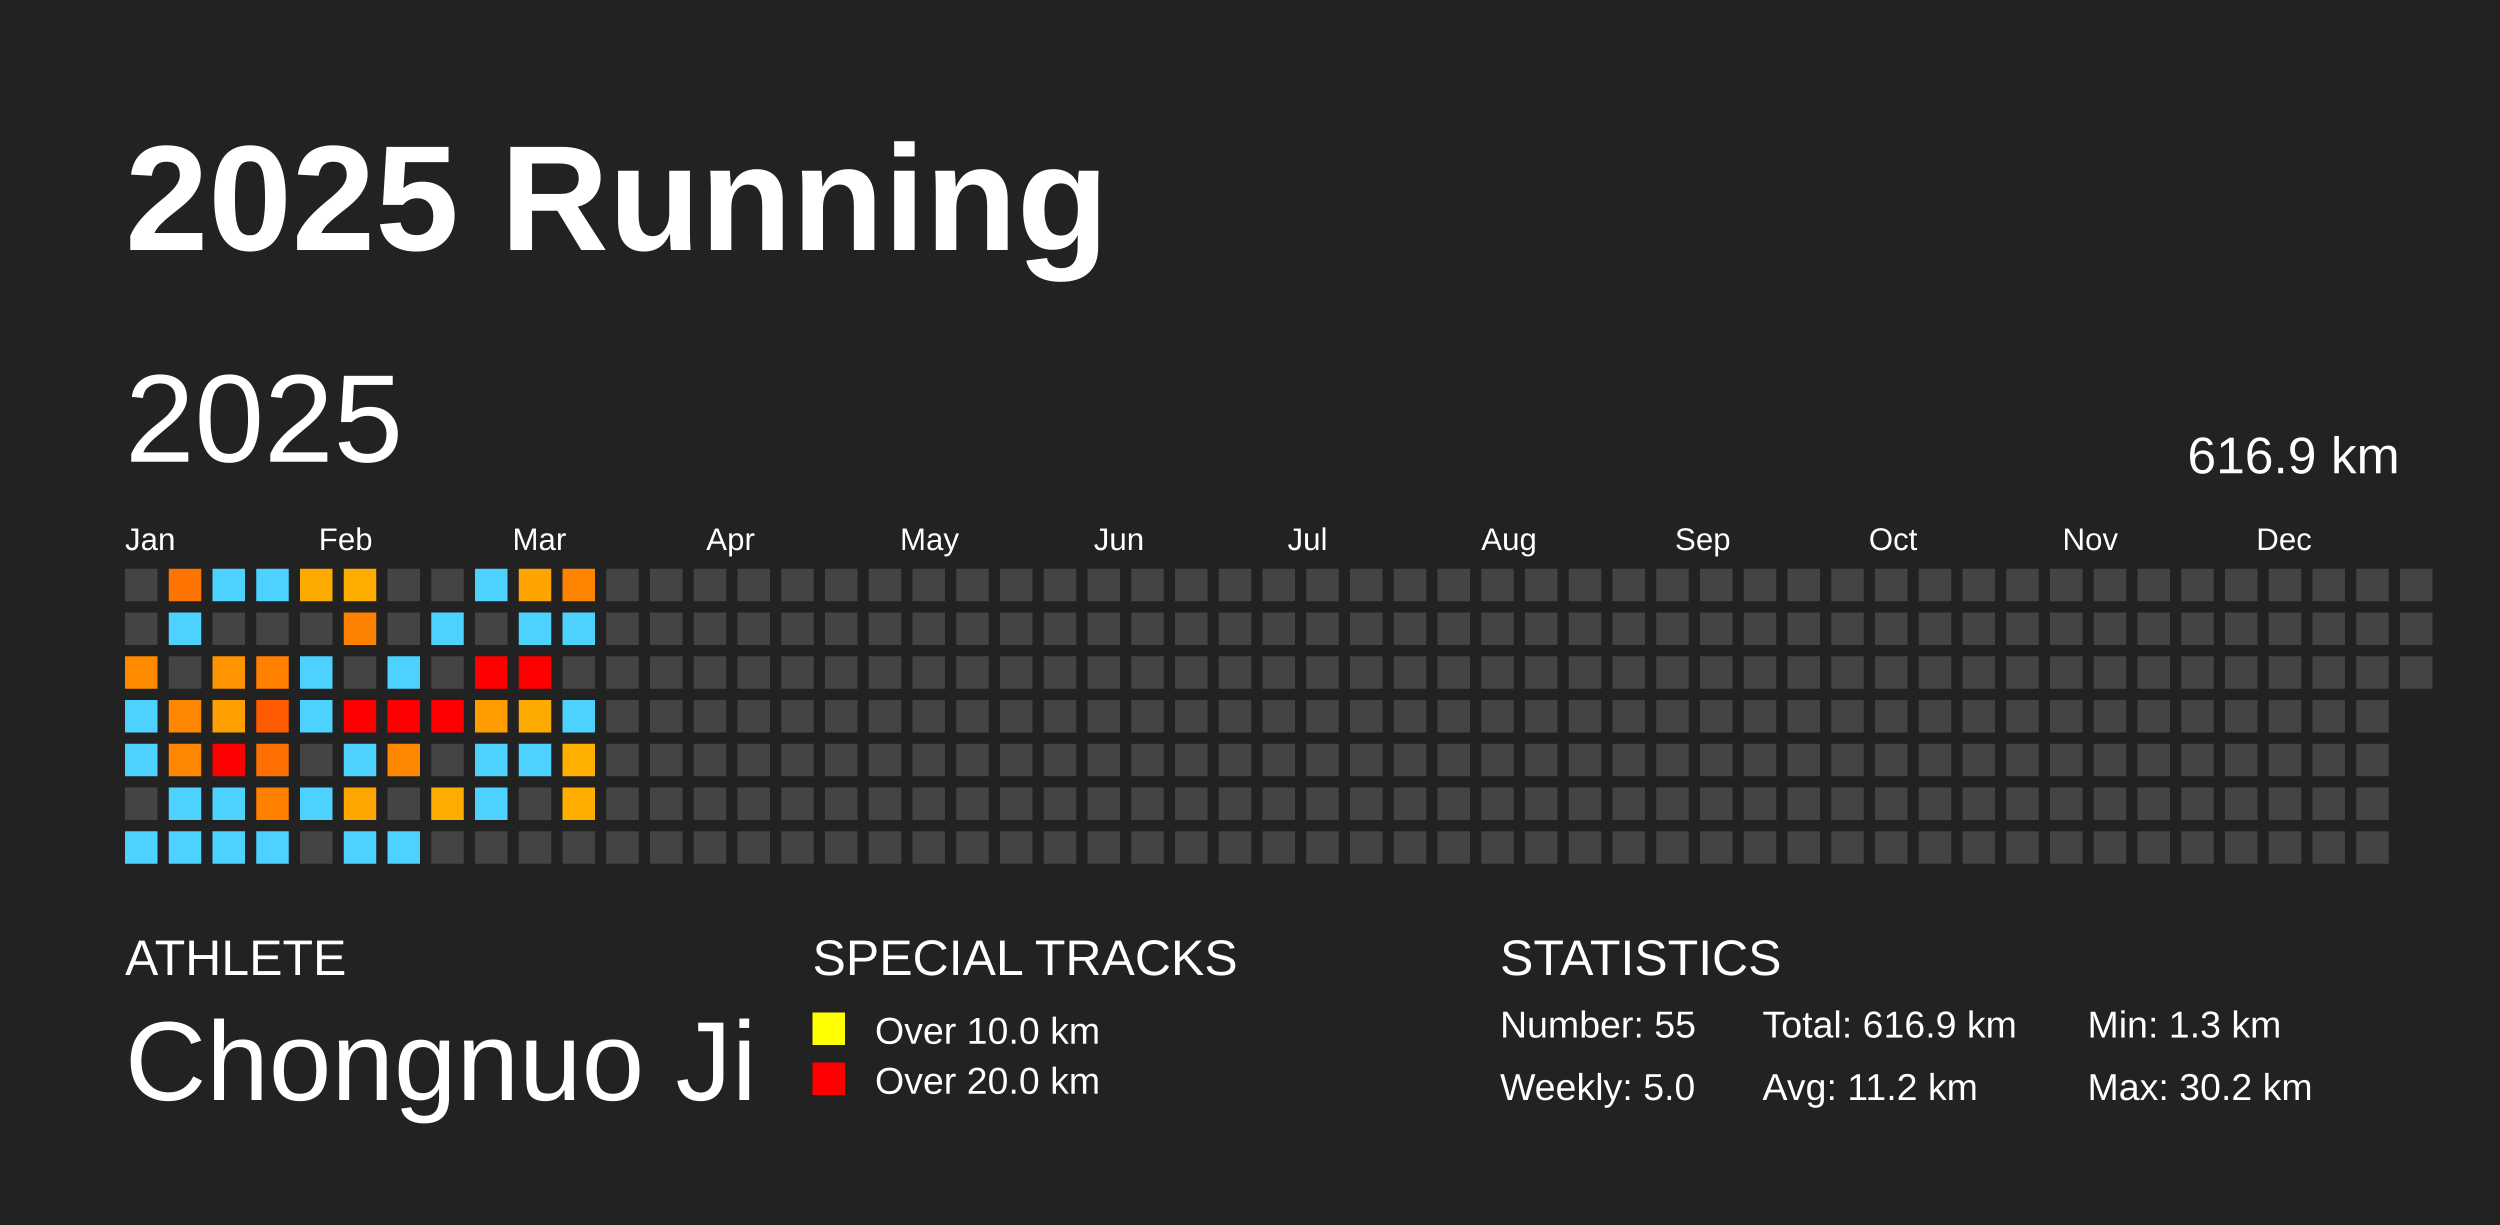
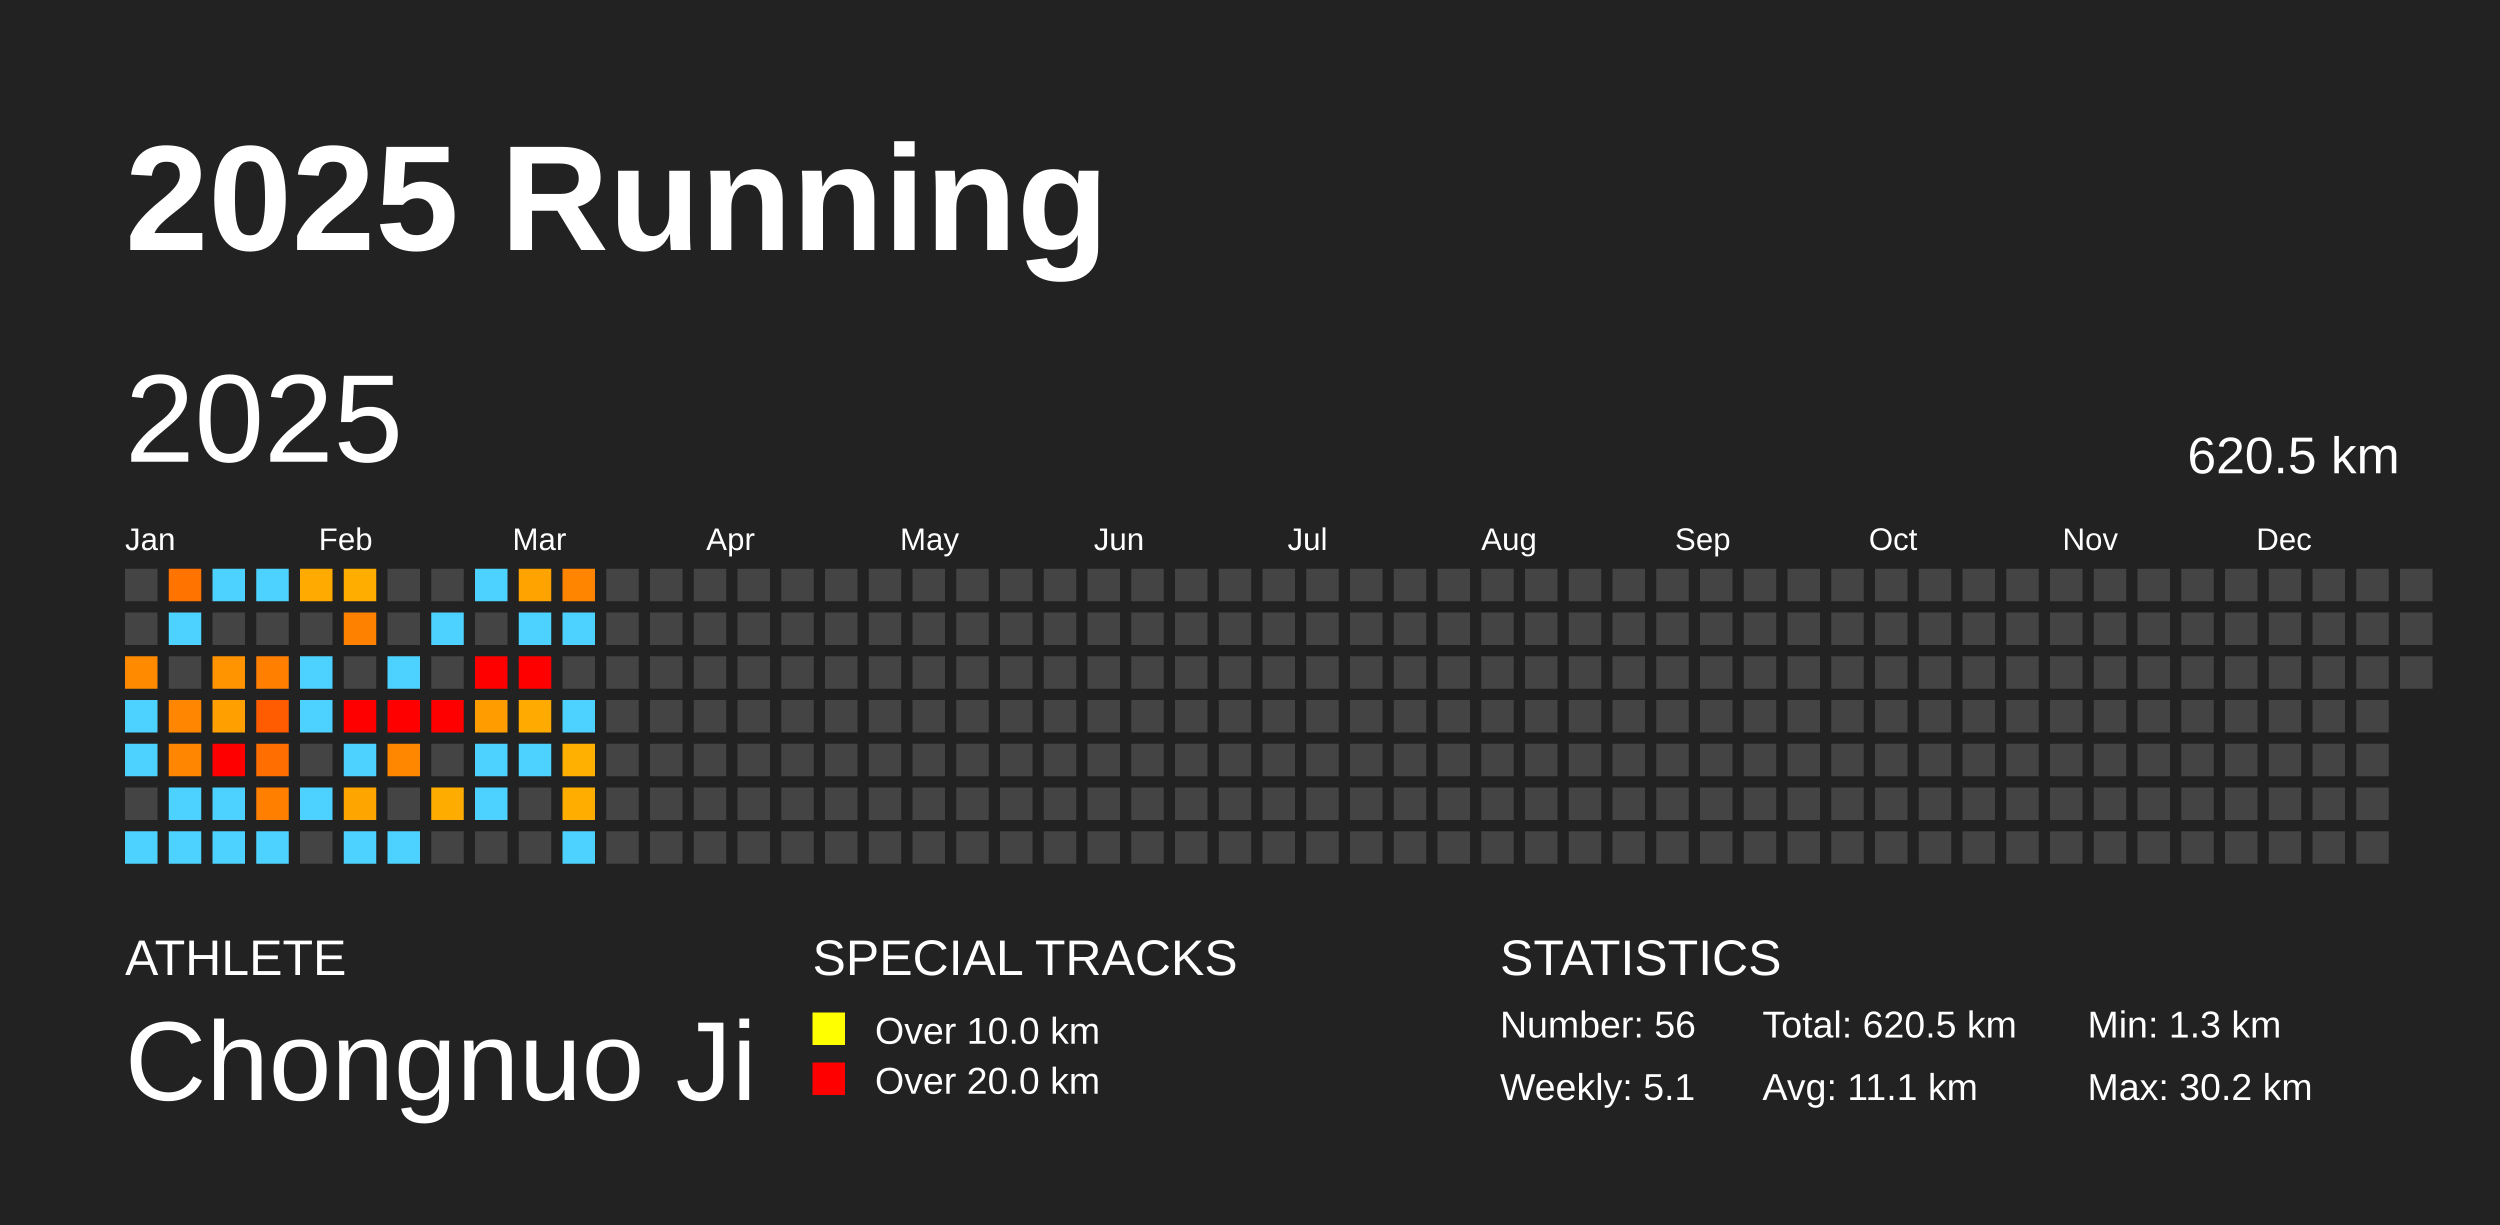
<svg xmlns="http://www.w3.org/2000/svg" baseProfile="full" height="98mm" version="1.1" viewBox="0,0,200,98" width="200mm">
  <defs />
  <rect fill="#222222" height="98" width="200" x="0" y="0" />
  <text fill="#FFFFFF" style="font-size:12px; font-family:Arial; font-weight:bold;" x="10" y="20">2025 Running</text>
  <text fill="#FFFFFF" style="font-size:4px; font-family:Arial" x="10" y="78">ATHLETE</text>
  <text fill="#FFFFFF" style="font-size:9px; font-family:Arial" x="10" y="88">Chongnuo Ji</text>
  <text fill="#FFFFFF" style="font-size:4px; font-family:Arial" x="65" y="78">SPECIAL TRACKS</text>
  <rect fill="yellow" height="2.6" width="2.6" x="65" y="81" />
  <text fill="#FFFFFF" style="font-size:3px; font-family:Arial" x="70" y="83.5">Over 10.0 km</text>
  <rect fill="red" height="2.6" width="2.6" x="65" y="85" />
  <text fill="#FFFFFF" style="font-size:3px; font-family:Arial" x="70" y="87.5">Over 20.0 km</text>
  <text fill="#FFFFFF" style="font-size:4px; font-family:Arial" x="120" y="78">STATISTICS</text>
-   <text fill="#FFFFFF" style="font-size:3px; font-family:Arial" x="120" y="83">Number: 55</text>
-   <text fill="#FFFFFF" style="font-size:3px; font-family:Arial" x="120" y="88">Weekly: 5.0</text>
-   <text fill="#FFFFFF" style="font-size:3px; font-family:Arial" x="141" y="83">Total: 616.9 km</text>
-   <text fill="#FFFFFF" style="font-size:3px; font-family:Arial" x="141" y="88">Avg: 11.2 km</text>
+   <text fill="#FFFFFF" style="font-size:3px; font-family:Arial" x="120" y="83">Number: 56</text>
+   <text fill="#FFFFFF" style="font-size:3px; font-family:Arial" x="120" y="88">Weekly: 5.1</text>
+   <text fill="#FFFFFF" style="font-size:3px; font-family:Arial" x="141" y="83">Total: 620.5 km</text>
+   <text fill="#FFFFFF" style="font-size:3px; font-family:Arial" x="141" y="88">Avg: 11.1 km</text>
  <text fill="#FFFFFF" style="font-size:3px; font-family:Arial" x="167" y="83">Min: 1.3 km</text>
  <text fill="#FFFFFF" style="font-size:3px; font-family:Arial" x="167" y="88">Max: 30.2 km</text>
  <text dominant-baseline="hanging" fill="#FFFFFF" style="font-size:10.0px; font-family:Arial;" x="10" y="30">2025</text>
-   <text dominant-baseline="hanging" fill="#FFFFFF" style="font-size:4.125px; font-family:Arial;" x="175" y="35">616.9 km</text>
+   <text dominant-baseline="hanging" fill="#FFFFFF" style="font-size:4.125px; font-family:Arial;" x="175" y="35">620.5 km</text>
  <text fill="#FFFFFF" style="font-size:2.5px; font-family:Arial" x="10.0" y="44">Jan</text>
  <text fill="#FFFFFF" style="font-size:2.5px; font-family:Arial" x="25.5" y="44">Feb</text>
  <text fill="#FFFFFF" style="font-size:2.5px; font-family:Arial" x="41.0" y="44">Mar</text>
  <text fill="#FFFFFF" style="font-size:2.5px; font-family:Arial" x="56.5" y="44">Apr</text>
  <text fill="#FFFFFF" style="font-size:2.5px; font-family:Arial" x="72.0" y="44">May</text>
  <text fill="#FFFFFF" style="font-size:2.5px; font-family:Arial" x="87.5" y="44">Jun</text>
  <text fill="#FFFFFF" style="font-size:2.5px; font-family:Arial" x="103.0" y="44">Jul</text>
  <text fill="#FFFFFF" style="font-size:2.5px; font-family:Arial" x="118.5" y="44">Aug</text>
  <text fill="#FFFFFF" style="font-size:2.5px; font-family:Arial" x="134.0" y="44">Sep</text>
  <text fill="#FFFFFF" style="font-size:2.5px; font-family:Arial" x="149.5" y="44">Oct</text>
  <text fill="#FFFFFF" style="font-size:2.5px; font-family:Arial" x="165.0" y="44">Nov</text>
  <text fill="#FFFFFF" style="font-size:2.5px; font-family:Arial" x="180.5" y="44">Dec</text>
  <rect fill="#444444" height="2.6" width="2.6" x="10.0" y="45.5" />
  <rect fill="#444444" height="2.6" width="2.6" x="10.0" y="49.0" />
  <rect fill="#ff8a00" height="2.6" width="2.6" x="10.0" y="52.5" />
  <rect fill="#4dd2ff" height="2.6" width="2.6" x="10.0" y="56.0" />
  <rect fill="#4dd2ff" height="2.6" width="2.6" x="10.0" y="59.5" />
  <rect fill="#444444" height="2.6" width="2.6" x="10.0" y="63.0" />
  <rect fill="#4dd2ff" height="2.6" width="2.6" x="10.0" y="66.5" />
  <rect fill="#ff7300" height="2.6" width="2.6" x="13.5" y="45.5" />
  <rect fill="#4dd2ff" height="2.6" width="2.6" x="13.5" y="49.0" />
  <rect fill="#444444" height="2.6" width="2.6" x="13.5" y="52.5" />
  <rect fill="#ff8600" height="2.6" width="2.6" x="13.5" y="56.0" />
  <rect fill="#ff8600" height="2.6" width="2.6" x="13.5" y="59.5" />
  <rect fill="#4dd2ff" height="2.6" width="2.6" x="13.5" y="63.0" />
  <rect fill="#4dd2ff" height="2.6" width="2.6" x="13.5" y="66.5" />
  <rect fill="#4dd2ff" height="2.6" width="2.6" x="17.0" y="45.5" />
  <rect fill="#444444" height="2.6" width="2.6" x="17.0" y="49.0" />
  <rect fill="#ff9300" height="2.6" width="2.6" x="17.0" y="52.5" />
  <rect fill="#ffa000" height="2.6" width="2.6" x="17.0" y="56.0" />
  <rect fill="red" height="2.6" width="2.6" x="17.0" y="59.5" />
  <rect fill="#4dd2ff" height="2.6" width="2.6" x="17.0" y="63.0" />
  <rect fill="#4dd2ff" height="2.6" width="2.6" x="17.0" y="66.5" />
  <rect fill="#4dd2ff" height="2.6" width="2.6" x="20.5" y="45.5" />
  <rect fill="#444444" height="2.6" width="2.6" x="20.5" y="49.0" />
  <rect fill="#ff8000" height="2.6" width="2.6" x="20.5" y="52.5" />
  <rect fill="#ff5b00" height="2.6" width="2.6" x="20.5" y="56.0" />
  <rect fill="#ff6e00" height="2.6" width="2.6" x="20.5" y="59.5" />
  <rect fill="#ff7f00" height="2.6" width="2.6" x="20.5" y="63.0" />
  <rect fill="#4dd2ff" height="2.6" width="2.6" x="20.5" y="66.5" />
  <rect fill="#ffaa00" height="2.6" width="2.6" x="24.0" y="45.5" />
  <rect fill="#444444" height="2.6" width="2.6" x="24.0" y="49.0" />
  <rect fill="#4dd2ff" height="2.6" width="2.6" x="24.0" y="52.5" />
  <rect fill="#4dd2ff" height="2.6" width="2.6" x="24.0" y="56.0" />
  <rect fill="#444444" height="2.6" width="2.6" x="24.0" y="59.5" />
  <rect fill="#4dd2ff" height="2.6" width="2.6" x="24.0" y="63.0" />
  <rect fill="#444444" height="2.6" width="2.6" x="24.0" y="66.5" />
  <rect fill="#ffae00" height="2.6" width="2.6" x="27.5" y="45.5" />
  <rect fill="#ff8100" height="2.6" width="2.6" x="27.5" y="49.0" />
  <rect fill="#444444" height="2.6" width="2.6" x="27.5" y="52.5" />
  <rect fill="red" height="2.6" width="2.6" x="27.5" y="56.0" />
  <rect fill="#4dd2ff" height="2.6" width="2.6" x="27.5" y="59.5" />
  <rect fill="#ffa500" height="2.6" width="2.6" x="27.5" y="63.0" />
  <rect fill="#4dd2ff" height="2.6" width="2.6" x="27.5" y="66.5" />
  <rect fill="#444444" height="2.6" width="2.6" x="31.0" y="45.5" />
  <rect fill="#444444" height="2.6" width="2.6" x="31.0" y="49.0" />
  <rect fill="#4dd2ff" height="2.6" width="2.6" x="31.0" y="52.5" />
  <rect fill="red" height="2.6" width="2.6" x="31.0" y="56.0" />
  <rect fill="#ff8700" height="2.6" width="2.6" x="31.0" y="59.5" />
  <rect fill="#444444" height="2.6" width="2.6" x="31.0" y="63.0" />
  <rect fill="#4dd2ff" height="2.6" width="2.6" x="31.0" y="66.5" />
  <rect fill="#444444" height="2.6" width="2.6" x="34.5" y="45.5" />
  <rect fill="#4dd2ff" height="2.6" width="2.6" x="34.5" y="49.0" />
  <rect fill="#444444" height="2.6" width="2.6" x="34.5" y="52.5" />
  <rect fill="red" height="2.6" width="2.6" x="34.5" y="56.0" />
  <rect fill="#444444" height="2.6" width="2.6" x="34.5" y="59.5" />
  <rect fill="#ffac00" height="2.6" width="2.6" x="34.5" y="63.0" />
  <rect fill="#444444" height="2.6" width="2.6" x="34.5" y="66.5" />
  <rect fill="#4dd2ff" height="2.6" width="2.6" x="38.0" y="45.5" />
  <rect fill="#444444" height="2.6" width="2.6" x="38.0" y="49.0" />
  <rect fill="red" height="2.6" width="2.6" x="38.0" y="52.5" />
  <rect fill="#ff9d00" height="2.6" width="2.6" x="38.0" y="56.0" />
  <rect fill="#4dd2ff" height="2.6" width="2.6" x="38.0" y="59.5" />
  <rect fill="#4dd2ff" height="2.6" width="2.6" x="38.0" y="63.0" />
  <rect fill="#444444" height="2.6" width="2.6" x="38.0" y="66.5" />
  <rect fill="#ffa300" height="2.6" width="2.6" x="41.5" y="45.5" />
  <rect fill="#4dd2ff" height="2.6" width="2.6" x="41.5" y="49.0" />
  <rect fill="red" height="2.6" width="2.6" x="41.5" y="52.5" />
  <rect fill="#ffaa00" height="2.6" width="2.6" x="41.5" y="56.0" />
  <rect fill="#4dd2ff" height="2.6" width="2.6" x="41.5" y="59.5" />
  <rect fill="#444444" height="2.6" width="2.6" x="41.5" y="63.0" />
  <rect fill="#444444" height="2.6" width="2.6" x="41.5" y="66.5" />
  <rect fill="#ff8500" height="2.6" width="2.6" x="45.0" y="45.5" />
  <rect fill="#4dd2ff" height="2.6" width="2.6" x="45.0" y="49.0" />
  <rect fill="#444444" height="2.6" width="2.6" x="45.0" y="52.5" />
  <rect fill="#4dd2ff" height="2.6" width="2.6" x="45.0" y="56.0" />
  <rect fill="#ffb000" height="2.6" width="2.6" x="45.0" y="59.5" />
  <rect fill="#ffae00" height="2.6" width="2.6" x="45.0" y="63.0" />
-   <rect fill="#444444" height="2.6" width="2.6" x="45.0" y="66.5" />
+   <rect fill="#4dd2ff" height="2.6" width="2.6" x="45.0" y="66.5" />
  <rect fill="#444444" height="2.6" width="2.6" x="48.5" y="45.5" />
  <rect fill="#444444" height="2.6" width="2.6" x="48.5" y="49.0" />
  <rect fill="#444444" height="2.6" width="2.6" x="48.5" y="52.5" />
  <rect fill="#444444" height="2.6" width="2.6" x="48.5" y="56.0" />
  <rect fill="#444444" height="2.6" width="2.6" x="48.5" y="59.5" />
  <rect fill="#444444" height="2.6" width="2.6" x="48.5" y="63.0" />
  <rect fill="#444444" height="2.6" width="2.6" x="48.5" y="66.5" />
  <rect fill="#444444" height="2.6" width="2.6" x="52.0" y="45.5" />
  <rect fill="#444444" height="2.6" width="2.6" x="52.0" y="49.0" />
  <rect fill="#444444" height="2.6" width="2.6" x="52.0" y="52.5" />
  <rect fill="#444444" height="2.6" width="2.6" x="52.0" y="56.0" />
  <rect fill="#444444" height="2.6" width="2.6" x="52.0" y="59.5" />
  <rect fill="#444444" height="2.6" width="2.6" x="52.0" y="63.0" />
  <rect fill="#444444" height="2.6" width="2.6" x="52.0" y="66.5" />
  <rect fill="#444444" height="2.6" width="2.6" x="55.5" y="45.5" />
  <rect fill="#444444" height="2.6" width="2.6" x="55.5" y="49.0" />
  <rect fill="#444444" height="2.6" width="2.6" x="55.5" y="52.5" />
  <rect fill="#444444" height="2.6" width="2.6" x="55.5" y="56.0" />
  <rect fill="#444444" height="2.6" width="2.6" x="55.5" y="59.5" />
  <rect fill="#444444" height="2.6" width="2.6" x="55.5" y="63.0" />
  <rect fill="#444444" height="2.6" width="2.6" x="55.5" y="66.5" />
  <rect fill="#444444" height="2.6" width="2.6" x="59.0" y="45.5" />
  <rect fill="#444444" height="2.6" width="2.6" x="59.0" y="49.0" />
  <rect fill="#444444" height="2.6" width="2.6" x="59.0" y="52.5" />
  <rect fill="#444444" height="2.6" width="2.6" x="59.0" y="56.0" />
  <rect fill="#444444" height="2.6" width="2.6" x="59.0" y="59.5" />
  <rect fill="#444444" height="2.6" width="2.6" x="59.0" y="63.0" />
  <rect fill="#444444" height="2.6" width="2.6" x="59.0" y="66.5" />
  <rect fill="#444444" height="2.6" width="2.6" x="62.5" y="45.5" />
  <rect fill="#444444" height="2.6" width="2.6" x="62.5" y="49.0" />
  <rect fill="#444444" height="2.6" width="2.6" x="62.5" y="52.5" />
  <rect fill="#444444" height="2.6" width="2.6" x="62.5" y="56.0" />
  <rect fill="#444444" height="2.6" width="2.6" x="62.5" y="59.5" />
  <rect fill="#444444" height="2.6" width="2.6" x="62.5" y="63.0" />
  <rect fill="#444444" height="2.6" width="2.6" x="62.5" y="66.5" />
  <rect fill="#444444" height="2.6" width="2.6" x="66.0" y="45.5" />
  <rect fill="#444444" height="2.6" width="2.6" x="66.0" y="49.0" />
  <rect fill="#444444" height="2.6" width="2.6" x="66.0" y="52.5" />
  <rect fill="#444444" height="2.6" width="2.6" x="66.0" y="56.0" />
  <rect fill="#444444" height="2.6" width="2.6" x="66.0" y="59.5" />
  <rect fill="#444444" height="2.6" width="2.6" x="66.0" y="63.0" />
  <rect fill="#444444" height="2.6" width="2.6" x="66.0" y="66.5" />
  <rect fill="#444444" height="2.6" width="2.6" x="69.5" y="45.5" />
  <rect fill="#444444" height="2.6" width="2.6" x="69.5" y="49.0" />
  <rect fill="#444444" height="2.6" width="2.6" x="69.5" y="52.5" />
  <rect fill="#444444" height="2.6" width="2.6" x="69.5" y="56.0" />
  <rect fill="#444444" height="2.6" width="2.6" x="69.5" y="59.5" />
  <rect fill="#444444" height="2.6" width="2.6" x="69.5" y="63.0" />
  <rect fill="#444444" height="2.6" width="2.6" x="69.5" y="66.5" />
  <rect fill="#444444" height="2.6" width="2.6" x="73.0" y="45.5" />
  <rect fill="#444444" height="2.6" width="2.6" x="73.0" y="49.0" />
  <rect fill="#444444" height="2.6" width="2.6" x="73.0" y="52.5" />
  <rect fill="#444444" height="2.6" width="2.6" x="73.0" y="56.0" />
  <rect fill="#444444" height="2.6" width="2.6" x="73.0" y="59.5" />
  <rect fill="#444444" height="2.6" width="2.6" x="73.0" y="63.0" />
  <rect fill="#444444" height="2.6" width="2.6" x="73.0" y="66.5" />
  <rect fill="#444444" height="2.6" width="2.6" x="76.5" y="45.5" />
  <rect fill="#444444" height="2.6" width="2.6" x="76.5" y="49.0" />
  <rect fill="#444444" height="2.6" width="2.6" x="76.5" y="52.5" />
  <rect fill="#444444" height="2.6" width="2.6" x="76.5" y="56.0" />
  <rect fill="#444444" height="2.6" width="2.6" x="76.5" y="59.5" />
  <rect fill="#444444" height="2.6" width="2.6" x="76.5" y="63.0" />
  <rect fill="#444444" height="2.6" width="2.6" x="76.5" y="66.5" />
  <rect fill="#444444" height="2.6" width="2.6" x="80.0" y="45.5" />
  <rect fill="#444444" height="2.6" width="2.6" x="80.0" y="49.0" />
  <rect fill="#444444" height="2.6" width="2.6" x="80.0" y="52.5" />
  <rect fill="#444444" height="2.6" width="2.6" x="80.0" y="56.0" />
  <rect fill="#444444" height="2.6" width="2.6" x="80.0" y="59.5" />
  <rect fill="#444444" height="2.6" width="2.6" x="80.0" y="63.0" />
  <rect fill="#444444" height="2.6" width="2.6" x="80.0" y="66.5" />
  <rect fill="#444444" height="2.6" width="2.6" x="83.5" y="45.5" />
  <rect fill="#444444" height="2.6" width="2.6" x="83.5" y="49.0" />
  <rect fill="#444444" height="2.6" width="2.6" x="83.5" y="52.5" />
  <rect fill="#444444" height="2.6" width="2.6" x="83.5" y="56.0" />
  <rect fill="#444444" height="2.6" width="2.6" x="83.5" y="59.5" />
  <rect fill="#444444" height="2.6" width="2.6" x="83.5" y="63.0" />
  <rect fill="#444444" height="2.6" width="2.6" x="83.5" y="66.5" />
  <rect fill="#444444" height="2.6" width="2.6" x="87.0" y="45.5" />
  <rect fill="#444444" height="2.6" width="2.6" x="87.0" y="49.0" />
  <rect fill="#444444" height="2.6" width="2.6" x="87.0" y="52.5" />
  <rect fill="#444444" height="2.6" width="2.6" x="87.0" y="56.0" />
  <rect fill="#444444" height="2.6" width="2.6" x="87.0" y="59.5" />
  <rect fill="#444444" height="2.6" width="2.6" x="87.0" y="63.0" />
  <rect fill="#444444" height="2.6" width="2.6" x="87.0" y="66.5" />
  <rect fill="#444444" height="2.6" width="2.6" x="90.5" y="45.5" />
  <rect fill="#444444" height="2.6" width="2.6" x="90.5" y="49.0" />
  <rect fill="#444444" height="2.6" width="2.6" x="90.5" y="52.5" />
  <rect fill="#444444" height="2.6" width="2.6" x="90.5" y="56.0" />
  <rect fill="#444444" height="2.6" width="2.6" x="90.5" y="59.5" />
  <rect fill="#444444" height="2.6" width="2.6" x="90.5" y="63.0" />
  <rect fill="#444444" height="2.6" width="2.6" x="90.5" y="66.5" />
  <rect fill="#444444" height="2.6" width="2.6" x="94.0" y="45.5" />
  <rect fill="#444444" height="2.6" width="2.6" x="94.0" y="49.0" />
  <rect fill="#444444" height="2.6" width="2.6" x="94.0" y="52.5" />
  <rect fill="#444444" height="2.6" width="2.6" x="94.0" y="56.0" />
  <rect fill="#444444" height="2.6" width="2.6" x="94.0" y="59.5" />
  <rect fill="#444444" height="2.6" width="2.6" x="94.0" y="63.0" />
  <rect fill="#444444" height="2.6" width="2.6" x="94.0" y="66.5" />
  <rect fill="#444444" height="2.6" width="2.6" x="97.5" y="45.5" />
  <rect fill="#444444" height="2.6" width="2.6" x="97.5" y="49.0" />
  <rect fill="#444444" height="2.6" width="2.6" x="97.5" y="52.5" />
  <rect fill="#444444" height="2.6" width="2.6" x="97.5" y="56.0" />
  <rect fill="#444444" height="2.6" width="2.6" x="97.5" y="59.5" />
  <rect fill="#444444" height="2.6" width="2.6" x="97.5" y="63.0" />
  <rect fill="#444444" height="2.6" width="2.6" x="97.5" y="66.5" />
  <rect fill="#444444" height="2.6" width="2.6" x="101.0" y="45.5" />
  <rect fill="#444444" height="2.6" width="2.6" x="101.0" y="49.0" />
  <rect fill="#444444" height="2.6" width="2.6" x="101.0" y="52.5" />
  <rect fill="#444444" height="2.6" width="2.6" x="101.0" y="56.0" />
  <rect fill="#444444" height="2.6" width="2.6" x="101.0" y="59.5" />
  <rect fill="#444444" height="2.6" width="2.6" x="101.0" y="63.0" />
  <rect fill="#444444" height="2.6" width="2.6" x="101.0" y="66.5" />
  <rect fill="#444444" height="2.6" width="2.6" x="104.5" y="45.5" />
  <rect fill="#444444" height="2.6" width="2.6" x="104.5" y="49.0" />
  <rect fill="#444444" height="2.6" width="2.6" x="104.5" y="52.5" />
  <rect fill="#444444" height="2.6" width="2.6" x="104.5" y="56.0" />
  <rect fill="#444444" height="2.6" width="2.6" x="104.5" y="59.5" />
  <rect fill="#444444" height="2.6" width="2.6" x="104.5" y="63.0" />
  <rect fill="#444444" height="2.6" width="2.6" x="104.5" y="66.5" />
  <rect fill="#444444" height="2.6" width="2.6" x="108.0" y="45.5" />
  <rect fill="#444444" height="2.6" width="2.6" x="108.0" y="49.0" />
  <rect fill="#444444" height="2.6" width="2.6" x="108.0" y="52.5" />
  <rect fill="#444444" height="2.6" width="2.6" x="108.0" y="56.0" />
  <rect fill="#444444" height="2.6" width="2.6" x="108.0" y="59.5" />
  <rect fill="#444444" height="2.6" width="2.6" x="108.0" y="63.0" />
  <rect fill="#444444" height="2.6" width="2.6" x="108.0" y="66.5" />
  <rect fill="#444444" height="2.6" width="2.6" x="111.5" y="45.5" />
  <rect fill="#444444" height="2.6" width="2.6" x="111.5" y="49.0" />
  <rect fill="#444444" height="2.6" width="2.6" x="111.5" y="52.5" />
  <rect fill="#444444" height="2.6" width="2.6" x="111.5" y="56.0" />
  <rect fill="#444444" height="2.6" width="2.6" x="111.5" y="59.5" />
  <rect fill="#444444" height="2.6" width="2.6" x="111.5" y="63.0" />
  <rect fill="#444444" height="2.6" width="2.6" x="111.5" y="66.5" />
  <rect fill="#444444" height="2.6" width="2.6" x="115.0" y="45.5" />
  <rect fill="#444444" height="2.6" width="2.6" x="115.0" y="49.0" />
  <rect fill="#444444" height="2.6" width="2.6" x="115.0" y="52.5" />
  <rect fill="#444444" height="2.6" width="2.6" x="115.0" y="56.0" />
  <rect fill="#444444" height="2.6" width="2.6" x="115.0" y="59.5" />
  <rect fill="#444444" height="2.6" width="2.6" x="115.0" y="63.0" />
  <rect fill="#444444" height="2.6" width="2.6" x="115.0" y="66.5" />
  <rect fill="#444444" height="2.6" width="2.6" x="118.5" y="45.5" />
  <rect fill="#444444" height="2.6" width="2.6" x="118.5" y="49.0" />
  <rect fill="#444444" height="2.6" width="2.6" x="118.5" y="52.5" />
  <rect fill="#444444" height="2.6" width="2.6" x="118.5" y="56.0" />
  <rect fill="#444444" height="2.6" width="2.6" x="118.5" y="59.5" />
  <rect fill="#444444" height="2.6" width="2.6" x="118.5" y="63.0" />
  <rect fill="#444444" height="2.6" width="2.6" x="118.5" y="66.5" />
  <rect fill="#444444" height="2.6" width="2.6" x="122.0" y="45.5" />
  <rect fill="#444444" height="2.6" width="2.6" x="122.0" y="49.0" />
  <rect fill="#444444" height="2.6" width="2.6" x="122.0" y="52.5" />
  <rect fill="#444444" height="2.6" width="2.6" x="122.0" y="56.0" />
  <rect fill="#444444" height="2.6" width="2.6" x="122.0" y="59.5" />
  <rect fill="#444444" height="2.6" width="2.6" x="122.0" y="63.0" />
  <rect fill="#444444" height="2.6" width="2.6" x="122.0" y="66.5" />
  <rect fill="#444444" height="2.6" width="2.6" x="125.5" y="45.5" />
  <rect fill="#444444" height="2.6" width="2.6" x="125.5" y="49.0" />
  <rect fill="#444444" height="2.6" width="2.6" x="125.5" y="52.5" />
  <rect fill="#444444" height="2.6" width="2.6" x="125.5" y="56.0" />
  <rect fill="#444444" height="2.6" width="2.6" x="125.5" y="59.5" />
  <rect fill="#444444" height="2.6" width="2.6" x="125.5" y="63.0" />
  <rect fill="#444444" height="2.6" width="2.6" x="125.5" y="66.5" />
  <rect fill="#444444" height="2.6" width="2.6" x="129.0" y="45.5" />
  <rect fill="#444444" height="2.6" width="2.6" x="129.0" y="49.0" />
  <rect fill="#444444" height="2.6" width="2.6" x="129.0" y="52.5" />
  <rect fill="#444444" height="2.6" width="2.6" x="129.0" y="56.0" />
  <rect fill="#444444" height="2.6" width="2.6" x="129.0" y="59.5" />
  <rect fill="#444444" height="2.6" width="2.6" x="129.0" y="63.0" />
  <rect fill="#444444" height="2.6" width="2.6" x="129.0" y="66.5" />
  <rect fill="#444444" height="2.6" width="2.6" x="132.5" y="45.5" />
  <rect fill="#444444" height="2.6" width="2.6" x="132.5" y="49.0" />
  <rect fill="#444444" height="2.6" width="2.6" x="132.5" y="52.5" />
  <rect fill="#444444" height="2.6" width="2.6" x="132.5" y="56.0" />
  <rect fill="#444444" height="2.6" width="2.6" x="132.5" y="59.5" />
  <rect fill="#444444" height="2.6" width="2.6" x="132.5" y="63.0" />
  <rect fill="#444444" height="2.6" width="2.6" x="132.5" y="66.5" />
  <rect fill="#444444" height="2.6" width="2.6" x="136.0" y="45.5" />
  <rect fill="#444444" height="2.6" width="2.6" x="136.0" y="49.0" />
  <rect fill="#444444" height="2.6" width="2.6" x="136.0" y="52.5" />
  <rect fill="#444444" height="2.6" width="2.6" x="136.0" y="56.0" />
  <rect fill="#444444" height="2.6" width="2.6" x="136.0" y="59.5" />
  <rect fill="#444444" height="2.6" width="2.6" x="136.0" y="63.0" />
  <rect fill="#444444" height="2.6" width="2.6" x="136.0" y="66.5" />
  <rect fill="#444444" height="2.6" width="2.6" x="139.5" y="45.5" />
  <rect fill="#444444" height="2.6" width="2.6" x="139.5" y="49.0" />
  <rect fill="#444444" height="2.6" width="2.6" x="139.5" y="52.5" />
  <rect fill="#444444" height="2.6" width="2.6" x="139.5" y="56.0" />
  <rect fill="#444444" height="2.6" width="2.6" x="139.5" y="59.5" />
  <rect fill="#444444" height="2.6" width="2.6" x="139.5" y="63.0" />
  <rect fill="#444444" height="2.6" width="2.6" x="139.5" y="66.5" />
  <rect fill="#444444" height="2.6" width="2.6" x="143.0" y="45.5" />
  <rect fill="#444444" height="2.6" width="2.6" x="143.0" y="49.0" />
  <rect fill="#444444" height="2.6" width="2.6" x="143.0" y="52.5" />
  <rect fill="#444444" height="2.6" width="2.6" x="143.0" y="56.0" />
  <rect fill="#444444" height="2.6" width="2.6" x="143.0" y="59.5" />
  <rect fill="#444444" height="2.6" width="2.6" x="143.0" y="63.0" />
  <rect fill="#444444" height="2.6" width="2.6" x="143.0" y="66.5" />
  <rect fill="#444444" height="2.6" width="2.6" x="146.5" y="45.5" />
  <rect fill="#444444" height="2.6" width="2.6" x="146.5" y="49.0" />
  <rect fill="#444444" height="2.6" width="2.6" x="146.5" y="52.5" />
  <rect fill="#444444" height="2.6" width="2.6" x="146.5" y="56.0" />
  <rect fill="#444444" height="2.6" width="2.6" x="146.5" y="59.5" />
  <rect fill="#444444" height="2.6" width="2.6" x="146.5" y="63.0" />
  <rect fill="#444444" height="2.6" width="2.6" x="146.5" y="66.5" />
  <rect fill="#444444" height="2.6" width="2.6" x="150.0" y="45.5" />
  <rect fill="#444444" height="2.6" width="2.6" x="150.0" y="49.0" />
  <rect fill="#444444" height="2.6" width="2.6" x="150.0" y="52.5" />
  <rect fill="#444444" height="2.6" width="2.6" x="150.0" y="56.0" />
  <rect fill="#444444" height="2.6" width="2.6" x="150.0" y="59.5" />
  <rect fill="#444444" height="2.6" width="2.6" x="150.0" y="63.0" />
  <rect fill="#444444" height="2.6" width="2.6" x="150.0" y="66.5" />
  <rect fill="#444444" height="2.6" width="2.6" x="153.5" y="45.5" />
  <rect fill="#444444" height="2.6" width="2.6" x="153.5" y="49.0" />
  <rect fill="#444444" height="2.6" width="2.6" x="153.5" y="52.5" />
  <rect fill="#444444" height="2.6" width="2.6" x="153.5" y="56.0" />
  <rect fill="#444444" height="2.6" width="2.6" x="153.5" y="59.5" />
  <rect fill="#444444" height="2.6" width="2.6" x="153.5" y="63.0" />
  <rect fill="#444444" height="2.6" width="2.6" x="153.5" y="66.5" />
  <rect fill="#444444" height="2.6" width="2.6" x="157.0" y="45.5" />
  <rect fill="#444444" height="2.6" width="2.6" x="157.0" y="49.0" />
  <rect fill="#444444" height="2.6" width="2.6" x="157.0" y="52.5" />
  <rect fill="#444444" height="2.6" width="2.6" x="157.0" y="56.0" />
  <rect fill="#444444" height="2.6" width="2.6" x="157.0" y="59.5" />
  <rect fill="#444444" height="2.6" width="2.6" x="157.0" y="63.0" />
  <rect fill="#444444" height="2.6" width="2.6" x="157.0" y="66.5" />
  <rect fill="#444444" height="2.6" width="2.6" x="160.5" y="45.5" />
  <rect fill="#444444" height="2.6" width="2.6" x="160.5" y="49.0" />
  <rect fill="#444444" height="2.6" width="2.6" x="160.5" y="52.5" />
  <rect fill="#444444" height="2.6" width="2.6" x="160.5" y="56.0" />
  <rect fill="#444444" height="2.6" width="2.6" x="160.5" y="59.5" />
  <rect fill="#444444" height="2.6" width="2.6" x="160.5" y="63.0" />
  <rect fill="#444444" height="2.6" width="2.6" x="160.5" y="66.5" />
  <rect fill="#444444" height="2.6" width="2.6" x="164.0" y="45.5" />
  <rect fill="#444444" height="2.6" width="2.6" x="164.0" y="49.0" />
  <rect fill="#444444" height="2.6" width="2.6" x="164.0" y="52.5" />
  <rect fill="#444444" height="2.6" width="2.6" x="164.0" y="56.0" />
  <rect fill="#444444" height="2.6" width="2.6" x="164.0" y="59.5" />
  <rect fill="#444444" height="2.6" width="2.6" x="164.0" y="63.0" />
  <rect fill="#444444" height="2.6" width="2.6" x="164.0" y="66.5" />
  <rect fill="#444444" height="2.6" width="2.6" x="167.5" y="45.5" />
  <rect fill="#444444" height="2.6" width="2.6" x="167.5" y="49.0" />
  <rect fill="#444444" height="2.6" width="2.6" x="167.5" y="52.5" />
  <rect fill="#444444" height="2.6" width="2.6" x="167.5" y="56.0" />
  <rect fill="#444444" height="2.6" width="2.6" x="167.5" y="59.5" />
  <rect fill="#444444" height="2.6" width="2.6" x="167.5" y="63.0" />
  <rect fill="#444444" height="2.6" width="2.6" x="167.5" y="66.5" />
  <rect fill="#444444" height="2.6" width="2.6" x="171.0" y="45.5" />
  <rect fill="#444444" height="2.6" width="2.6" x="171.0" y="49.0" />
  <rect fill="#444444" height="2.6" width="2.6" x="171.0" y="52.5" />
  <rect fill="#444444" height="2.6" width="2.6" x="171.0" y="56.0" />
  <rect fill="#444444" height="2.6" width="2.6" x="171.0" y="59.5" />
  <rect fill="#444444" height="2.6" width="2.6" x="171.0" y="63.0" />
  <rect fill="#444444" height="2.6" width="2.6" x="171.0" y="66.5" />
  <rect fill="#444444" height="2.6" width="2.6" x="174.5" y="45.5" />
  <rect fill="#444444" height="2.6" width="2.6" x="174.5" y="49.0" />
  <rect fill="#444444" height="2.6" width="2.6" x="174.5" y="52.5" />
  <rect fill="#444444" height="2.6" width="2.6" x="174.5" y="56.0" />
  <rect fill="#444444" height="2.6" width="2.6" x="174.5" y="59.5" />
  <rect fill="#444444" height="2.6" width="2.6" x="174.5" y="63.0" />
  <rect fill="#444444" height="2.6" width="2.6" x="174.5" y="66.5" />
  <rect fill="#444444" height="2.6" width="2.6" x="178.0" y="45.5" />
  <rect fill="#444444" height="2.6" width="2.6" x="178.0" y="49.0" />
  <rect fill="#444444" height="2.6" width="2.6" x="178.0" y="52.5" />
  <rect fill="#444444" height="2.6" width="2.6" x="178.0" y="56.0" />
  <rect fill="#444444" height="2.6" width="2.6" x="178.0" y="59.5" />
  <rect fill="#444444" height="2.6" width="2.6" x="178.0" y="63.0" />
  <rect fill="#444444" height="2.6" width="2.6" x="178.0" y="66.5" />
  <rect fill="#444444" height="2.6" width="2.6" x="181.5" y="45.5" />
  <rect fill="#444444" height="2.6" width="2.6" x="181.5" y="49.0" />
  <rect fill="#444444" height="2.6" width="2.6" x="181.5" y="52.5" />
  <rect fill="#444444" height="2.6" width="2.6" x="181.5" y="56.0" />
  <rect fill="#444444" height="2.6" width="2.6" x="181.5" y="59.5" />
  <rect fill="#444444" height="2.6" width="2.6" x="181.5" y="63.0" />
  <rect fill="#444444" height="2.6" width="2.6" x="181.5" y="66.5" />
  <rect fill="#444444" height="2.6" width="2.6" x="185.0" y="45.5" />
  <rect fill="#444444" height="2.6" width="2.6" x="185.0" y="49.0" />
  <rect fill="#444444" height="2.6" width="2.6" x="185.0" y="52.5" />
  <rect fill="#444444" height="2.6" width="2.6" x="185.0" y="56.0" />
  <rect fill="#444444" height="2.6" width="2.6" x="185.0" y="59.5" />
  <rect fill="#444444" height="2.6" width="2.6" x="185.0" y="63.0" />
  <rect fill="#444444" height="2.6" width="2.6" x="185.0" y="66.5" />
  <rect fill="#444444" height="2.6" width="2.6" x="188.5" y="45.5" />
  <rect fill="#444444" height="2.6" width="2.6" x="188.5" y="49.0" />
  <rect fill="#444444" height="2.6" width="2.6" x="188.5" y="52.5" />
  <rect fill="#444444" height="2.6" width="2.6" x="188.5" y="56.0" />
  <rect fill="#444444" height="2.6" width="2.6" x="188.5" y="59.5" />
  <rect fill="#444444" height="2.6" width="2.6" x="188.5" y="63.0" />
  <rect fill="#444444" height="2.6" width="2.6" x="188.5" y="66.5" />
  <rect fill="#444444" height="2.6" width="2.6" x="192.0" y="45.5" />
  <rect fill="#444444" height="2.6" width="2.6" x="192.0" y="49.0" />
  <rect fill="#444444" height="2.6" width="2.6" x="192.0" y="52.5" />
</svg>
